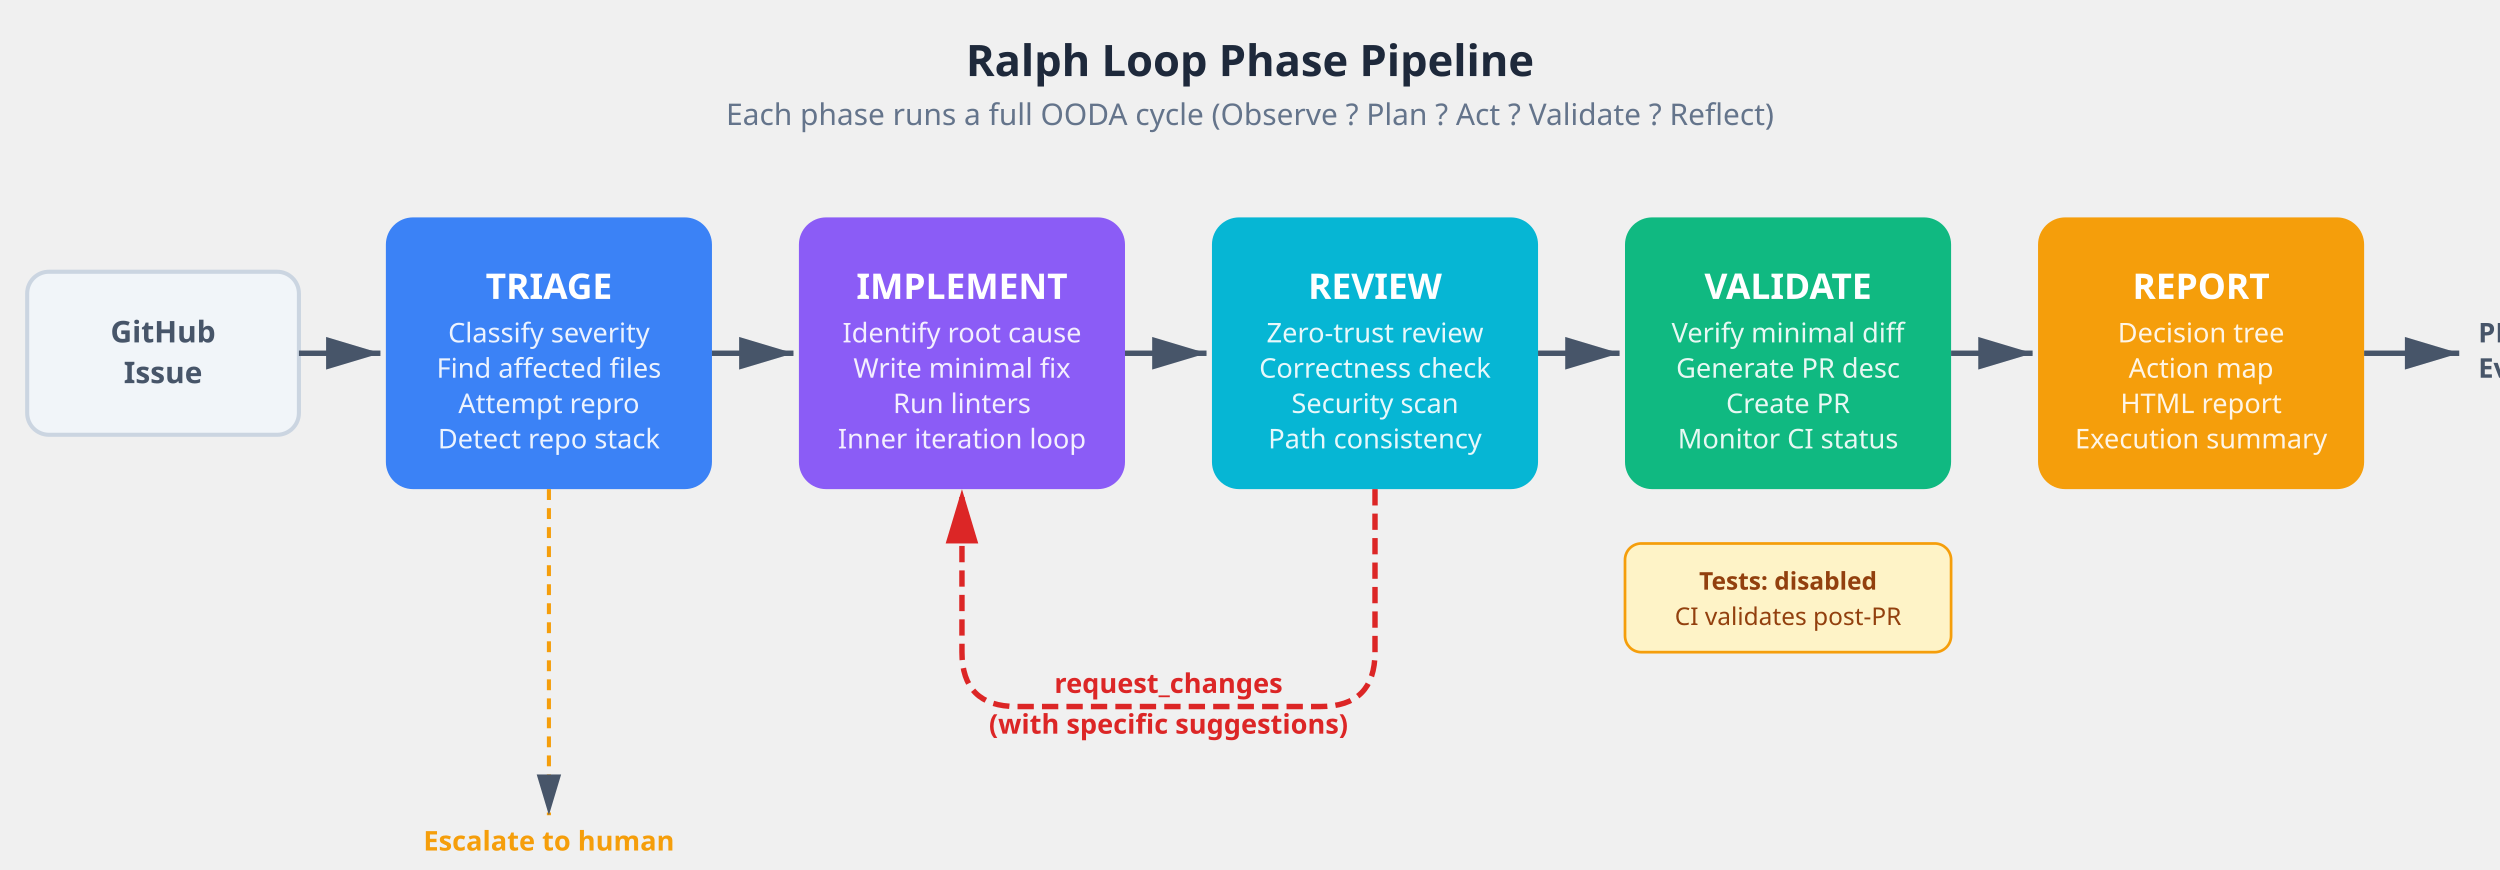
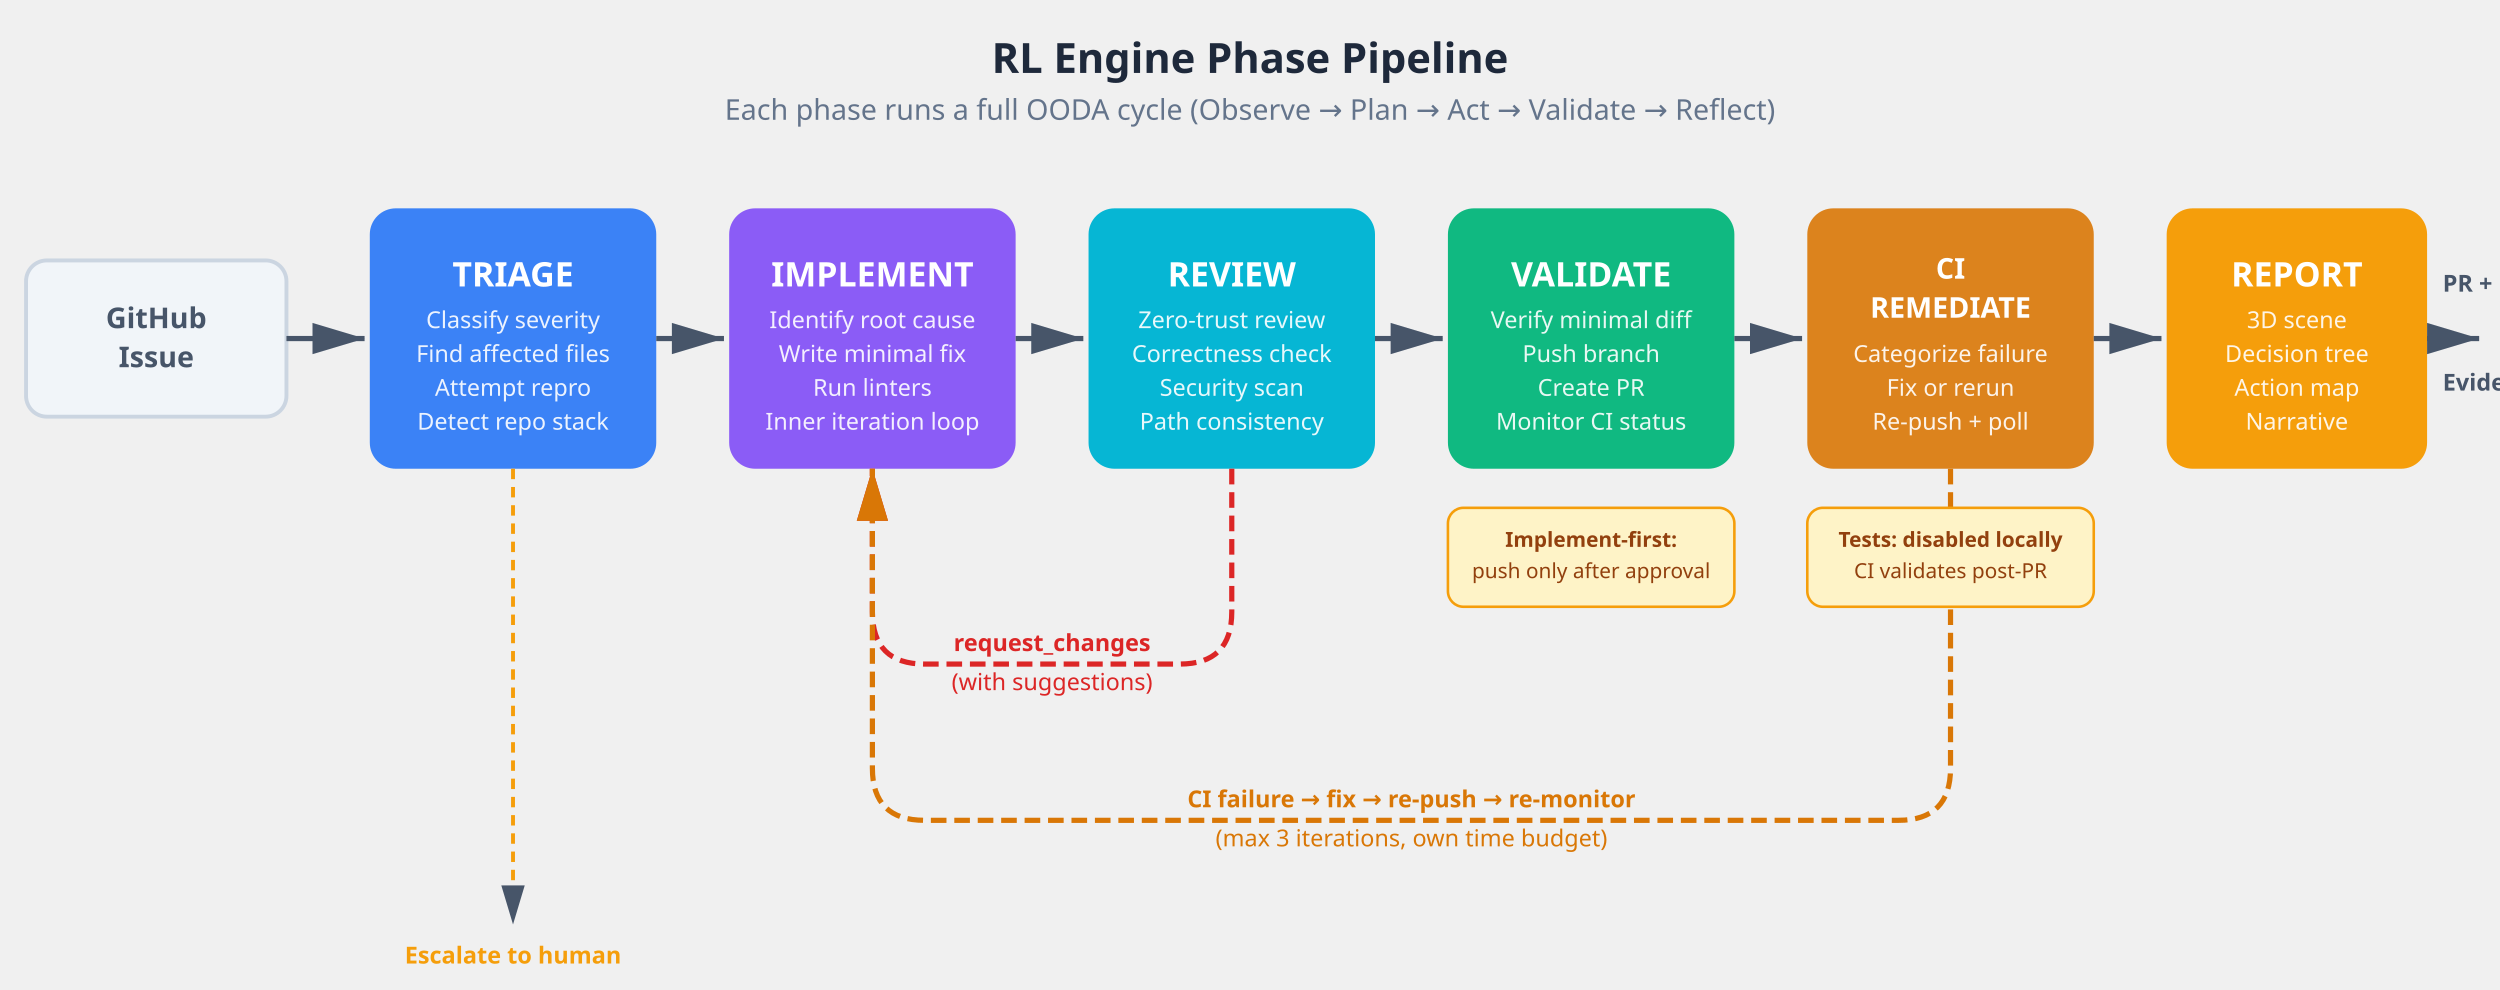
- <svg xmlns="http://www.w3.org/2000/svg" viewBox="0 0 920 320" font-family="Segoe UI, system-ui, sans-serif">
+ <svg xmlns="http://www.w3.org/2000/svg" viewBox="0 0 960 380" font-family="Segoe UI, system-ui, sans-serif">
  <defs>
    <marker id="arrow" viewBox="0 0 10 6" refX="10" refY="3" markerWidth="10" markerHeight="6" orient="auto">
      <path d="M0,0 L10,3 L0,6 Z" fill="#475569" />
    </marker>
    <marker id="arrow-red" viewBox="0 0 10 6" refX="10" refY="3" markerWidth="10" markerHeight="6" orient="auto">
      <path d="M0,0 L10,3 L0,6 Z" fill="#dc2626" />
    </marker>
+     <marker id="arrow-amber" viewBox="0 0 10 6" refX="10" refY="3" markerWidth="10" markerHeight="6" orient="auto">
+       <path d="M0,0 L10,3 L0,6 Z" fill="#d97706" />
+     </marker>
  </defs>
-   <text x="460" y="28" text-anchor="middle" font-size="16" font-weight="700" fill="#1e293b">Ralph Loop Phase Pipeline</text>
-   <text x="460" y="46" text-anchor="middle" font-size="11" fill="#64748b">Each phase runs a full OODA cycle (Observe ? Plan ? Act ? Validate ? Reflect)</text>
+   <text x="480" y="28" text-anchor="middle" font-size="16" font-weight="700" fill="#1e293b">RL Engine Phase Pipeline</text>
+   <text x="480" y="46" text-anchor="middle" font-size="11" fill="#64748b">Each phase runs a full OODA cycle (Observe → Plan → Act → Validate → Reflect)</text>
  <rect x="10" y="100" width="100" height="60" rx="8" fill="#f1f5f9" stroke="#cbd5e1" stroke-width="1.5" />
  <text x="60" y="126" text-anchor="middle" font-size="11" font-weight="600" fill="#475569">GitHub</text>
  <text x="60" y="141" text-anchor="middle" font-size="11" font-weight="600" fill="#475569">Issue</text>
  <line x1="110" y1="130" x2="140" y2="130" stroke="#475569" stroke-width="2" marker-end="url(#arrow)" />
-   <rect x="142" y="80" width="120" height="100" rx="10" fill="#3b82f6" />
-   <text x="202" y="110" text-anchor="middle" font-size="13" font-weight="700" fill="#fff">TRIAGE</text>
-   <text x="202" y="126" text-anchor="middle" font-size="10" fill="#fff" opacity="0.9">Classify severity</text>
-   <text x="202" y="139" text-anchor="middle" font-size="10" fill="#fff" opacity="0.9">Find affected files</text>
-   <text x="202" y="152" text-anchor="middle" font-size="10" fill="#fff" opacity="0.9">Attempt repro</text>
-   <text x="202" y="165" text-anchor="middle" font-size="10" fill="#fff" opacity="0.9">Detect repo stack</text>
-   <line x1="262" y1="130" x2="292" y2="130" stroke="#475569" stroke-width="2" marker-end="url(#arrow)" />
-   <rect x="294" y="80" width="120" height="100" rx="10" fill="#8b5cf6" />
-   <text x="354" y="110" text-anchor="middle" font-size="13" font-weight="700" fill="#fff">IMPLEMENT</text>
-   <text x="354" y="126" text-anchor="middle" font-size="10" fill="#fff" opacity="0.9">Identify root cause</text>
-   <text x="354" y="139" text-anchor="middle" font-size="10" fill="#fff" opacity="0.9">Write minimal fix</text>
-   <text x="354" y="152" text-anchor="middle" font-size="10" fill="#fff" opacity="0.9">Run linters</text>
-   <text x="354" y="165" text-anchor="middle" font-size="10" fill="#fff" opacity="0.9">Inner iteration loop</text>
-   <line x1="414" y1="130" x2="444" y2="130" stroke="#475569" stroke-width="2" marker-end="url(#arrow)" />
-   <rect x="446" y="80" width="120" height="100" rx="10" fill="#06b6d4" />
-   <text x="506" y="110" text-anchor="middle" font-size="13" font-weight="700" fill="#fff">REVIEW</text>
-   <text x="506" y="126" text-anchor="middle" font-size="10" fill="#fff" opacity="0.9">Zero-trust review</text>
-   <text x="506" y="139" text-anchor="middle" font-size="10" fill="#fff" opacity="0.9">Correctness check</text>
-   <text x="506" y="152" text-anchor="middle" font-size="10" fill="#fff" opacity="0.9">Security scan</text>
-   <text x="506" y="165" text-anchor="middle" font-size="10" fill="#fff" opacity="0.9">Path consistency</text>
-   <line x1="566" y1="130" x2="596" y2="130" stroke="#475569" stroke-width="2" marker-end="url(#arrow)" />
-   <rect x="598" y="80" width="120" height="100" rx="10" fill="#10b981" />
-   <text x="658" y="110" text-anchor="middle" font-size="13" font-weight="700" fill="#fff">VALIDATE</text>
-   <text x="658" y="126" text-anchor="middle" font-size="10" fill="#fff" opacity="0.9">Verify minimal diff</text>
-   <text x="658" y="139" text-anchor="middle" font-size="10" fill="#fff" opacity="0.9">Generate PR desc</text>
-   <text x="658" y="152" text-anchor="middle" font-size="10" fill="#fff" opacity="0.9">Create PR</text>
-   <text x="658" y="165" text-anchor="middle" font-size="10" fill="#fff" opacity="0.9">Monitor CI status</text>
-   <line x1="718" y1="130" x2="748" y2="130" stroke="#475569" stroke-width="2" marker-end="url(#arrow)" />
-   <rect x="750" y="80" width="120" height="100" rx="10" fill="#f59e0b" />
-   <text x="810" y="110" text-anchor="middle" font-size="13" font-weight="700" fill="#fff">REPORT</text>
-   <text x="810" y="126" text-anchor="middle" font-size="10" fill="#fff" opacity="0.9">Decision tree</text>
-   <text x="810" y="139" text-anchor="middle" font-size="10" fill="#fff" opacity="0.9">Action map</text>
-   <text x="810" y="152" text-anchor="middle" font-size="10" fill="#fff" opacity="0.9">HTML report</text>
-   <text x="810" y="165" text-anchor="middle" font-size="10" fill="#fff" opacity="0.9">Execution summary</text>
-   <line x1="870" y1="130" x2="905" y2="130" stroke="#475569" stroke-width="2" marker-end="url(#arrow)" />
-   <text x="912" y="126" font-size="10" font-weight="600" fill="#475569">PR +</text>
-   <text x="912" y="139" font-size="10" font-weight="600" fill="#475569">Evidence</text>
-   <path d="M 506,180 L 506,240 Q 506,260 486,260 L 374,260 Q 354,260 354,240 L 354,180" stroke="#dc2626" stroke-width="2" fill="none" stroke-dasharray="6,3" marker-end="url(#arrow-red)" />
-   <text x="430" y="255" text-anchor="middle" font-size="10" fill="#dc2626" font-weight="600">request_changes</text>
-   <text x="430" y="270" text-anchor="middle" font-size="10" fill="#dc2626" font-weight="600">(with specific suggestions)</text>
-   <line x1="202" y1="180" x2="202" y2="300" stroke="#f59e0b" stroke-width="1.5" stroke-dasharray="4,3" marker-end="url(#arrow)" />
-   <text x="202" y="313" text-anchor="middle" font-size="10" fill="#f59e0b" font-weight="600">Escalate to human</text>
-   <rect x="598" y="200" width="120" height="40" rx="6" fill="#fef3c7" stroke="#f59e0b" stroke-width="1" />
-   <text x="658" y="217" text-anchor="middle" font-size="9" font-weight="600" fill="#92400e">Tests: disabled</text>
-   <text x="658" y="230" text-anchor="middle" font-size="9" fill="#92400e">CI validates post-PR</text>
+   <rect x="142" y="80" width="110" height="100" rx="10" fill="#3b82f6" />
+   <text x="197" y="110" text-anchor="middle" font-size="13" font-weight="700" fill="#fff">TRIAGE</text>
+   <text x="197" y="126" text-anchor="middle" font-size="9" fill="#fff" opacity="0.9">Classify severity</text>
+   <text x="197" y="139" text-anchor="middle" font-size="9" fill="#fff" opacity="0.9">Find affected files</text>
+   <text x="197" y="152" text-anchor="middle" font-size="9" fill="#fff" opacity="0.9">Attempt repro</text>
+   <text x="197" y="165" text-anchor="middle" font-size="9" fill="#fff" opacity="0.9">Detect repo stack</text>
+   <line x1="252" y1="130" x2="278" y2="130" stroke="#475569" stroke-width="2" marker-end="url(#arrow)" />
+   <rect x="280" y="80" width="110" height="100" rx="10" fill="#8b5cf6" />
+   <text x="335" y="110" text-anchor="middle" font-size="13" font-weight="700" fill="#fff">IMPLEMENT</text>
+   <text x="335" y="126" text-anchor="middle" font-size="9" fill="#fff" opacity="0.9">Identify root cause</text>
+   <text x="335" y="139" text-anchor="middle" font-size="9" fill="#fff" opacity="0.9">Write minimal fix</text>
+   <text x="335" y="152" text-anchor="middle" font-size="9" fill="#fff" opacity="0.9">Run linters</text>
+   <text x="335" y="165" text-anchor="middle" font-size="9" fill="#fff" opacity="0.9">Inner iteration loop</text>
+   <line x1="390" y1="130" x2="416" y2="130" stroke="#475569" stroke-width="2" marker-end="url(#arrow)" />
+   <rect x="418" y="80" width="110" height="100" rx="10" fill="#06b6d4" />
+   <text x="473" y="110" text-anchor="middle" font-size="13" font-weight="700" fill="#fff">REVIEW</text>
+   <text x="473" y="126" text-anchor="middle" font-size="9" fill="#fff" opacity="0.9">Zero-trust review</text>
+   <text x="473" y="139" text-anchor="middle" font-size="9" fill="#fff" opacity="0.9">Correctness check</text>
+   <text x="473" y="152" text-anchor="middle" font-size="9" fill="#fff" opacity="0.9">Security scan</text>
+   <text x="473" y="165" text-anchor="middle" font-size="9" fill="#fff" opacity="0.9">Path consistency</text>
+   <line x1="528" y1="130" x2="554" y2="130" stroke="#475569" stroke-width="2" marker-end="url(#arrow)" />
+   <rect x="556" y="80" width="110" height="100" rx="10" fill="#10b981" />
+   <text x="611" y="110" text-anchor="middle" font-size="13" font-weight="700" fill="#fff">VALIDATE</text>
+   <text x="611" y="126" text-anchor="middle" font-size="9" fill="#fff" opacity="0.9">Verify minimal diff</text>
+   <text x="611" y="139" text-anchor="middle" font-size="9" fill="#fff" opacity="0.9">Push branch</text>
+   <text x="611" y="152" text-anchor="middle" font-size="9" fill="#fff" opacity="0.9">Create PR</text>
+   <text x="611" y="165" text-anchor="middle" font-size="9" fill="#fff" opacity="0.9">Monitor CI status</text>
+   <line x1="666" y1="130" x2="692" y2="130" stroke="#475569" stroke-width="2" marker-end="url(#arrow)" />
+   <rect x="694" y="80" width="110" height="100" rx="10" fill="#d97706" opacity="0.9" />
+   <text x="749" y="107" text-anchor="middle" font-size="11" font-weight="700" fill="#fff">CI</text>
+   <text x="749" y="122" text-anchor="middle" font-size="11" font-weight="700" fill="#fff">REMEDIATE</text>
+   <text x="749" y="139" text-anchor="middle" font-size="9" fill="#fff" opacity="0.9">Categorize failure</text>
+   <text x="749" y="152" text-anchor="middle" font-size="9" fill="#fff" opacity="0.9">Fix or rerun</text>
+   <text x="749" y="165" text-anchor="middle" font-size="9" fill="#fff" opacity="0.9">Re-push + poll</text>
+   <line x1="804" y1="130" x2="830" y2="130" stroke="#475569" stroke-width="2" marker-end="url(#arrow)" />
+   <rect x="832" y="80" width="100" height="100" rx="10" fill="#f59e0b" />
+   <text x="882" y="110" text-anchor="middle" font-size="13" font-weight="700" fill="#fff">REPORT</text>
+   <text x="882" y="126" text-anchor="middle" font-size="9" fill="#fff" opacity="0.9">3D scene</text>
+   <text x="882" y="139" text-anchor="middle" font-size="9" fill="#fff" opacity="0.9">Decision tree</text>
+   <text x="882" y="152" text-anchor="middle" font-size="9" fill="#fff" opacity="0.9">Action map</text>
+   <text x="882" y="165" text-anchor="middle" font-size="9" fill="#fff" opacity="0.9">Narrative</text>
+   <line x1="932" y1="130" x2="952" y2="130" stroke="#475569" stroke-width="2" marker-end="url(#arrow)" />
+   <text x="938" y="112" font-size="9" font-weight="600" fill="#475569">PR +</text>
+   <text x="938" y="150" font-size="9" font-weight="600" fill="#475569">Evidence</text>
+   <path d="M 473,180 L 473,235 Q 473,255 453,255 L 355,255 Q 335,255 335,235 L 335,180" stroke="#dc2626" stroke-width="2" fill="none" stroke-dasharray="6,3" marker-end="url(#arrow-red)" />
+   <text x="404" y="250" text-anchor="middle" font-size="9" fill="#dc2626" font-weight="600">request_changes</text>
+   <text x="404" y="265" text-anchor="middle" font-size="9" fill="#dc2626">(with suggestions)</text>
+   <path d="M 749,180 L 749,295 Q 749,315 729,315 L 355,315 Q 335,315 335,295 L 335,180" stroke="#d97706" stroke-width="2" fill="none" stroke-dasharray="6,3" marker-end="url(#arrow-amber)" />
+   <text x="542" y="310" text-anchor="middle" font-size="9" fill="#d97706" font-weight="600">CI failure → fix → re-push → re-monitor</text>
+   <text x="542" y="325" text-anchor="middle" font-size="9" fill="#d97706">(max 3 iterations, own time budget)</text>
+   <line x1="197" y1="180" x2="197" y2="355" stroke="#f59e0b" stroke-width="1.5" stroke-dasharray="4,3" marker-end="url(#arrow)" />
+   <text x="197" y="370" text-anchor="middle" font-size="9" fill="#f59e0b" font-weight="600">Escalate to human</text>
+   <rect x="556" y="195" width="110" height="38" rx="6" fill="#fef3c7" stroke="#f59e0b" stroke-width="1" />
+   <text x="611" y="210" text-anchor="middle" font-size="8" font-weight="600" fill="#92400e">Implement-first:</text>
+   <text x="611" y="222" text-anchor="middle" font-size="8" fill="#92400e">push only after approval</text>
+   <rect x="694" y="195" width="110" height="38" rx="6" fill="#fef3c7" stroke="#f59e0b" stroke-width="1" />
+   <text x="749" y="210" text-anchor="middle" font-size="8" font-weight="600" fill="#92400e">Tests: disabled locally</text>
+   <text x="749" y="222" text-anchor="middle" font-size="8" fill="#92400e">CI validates post-PR</text>
</svg>
